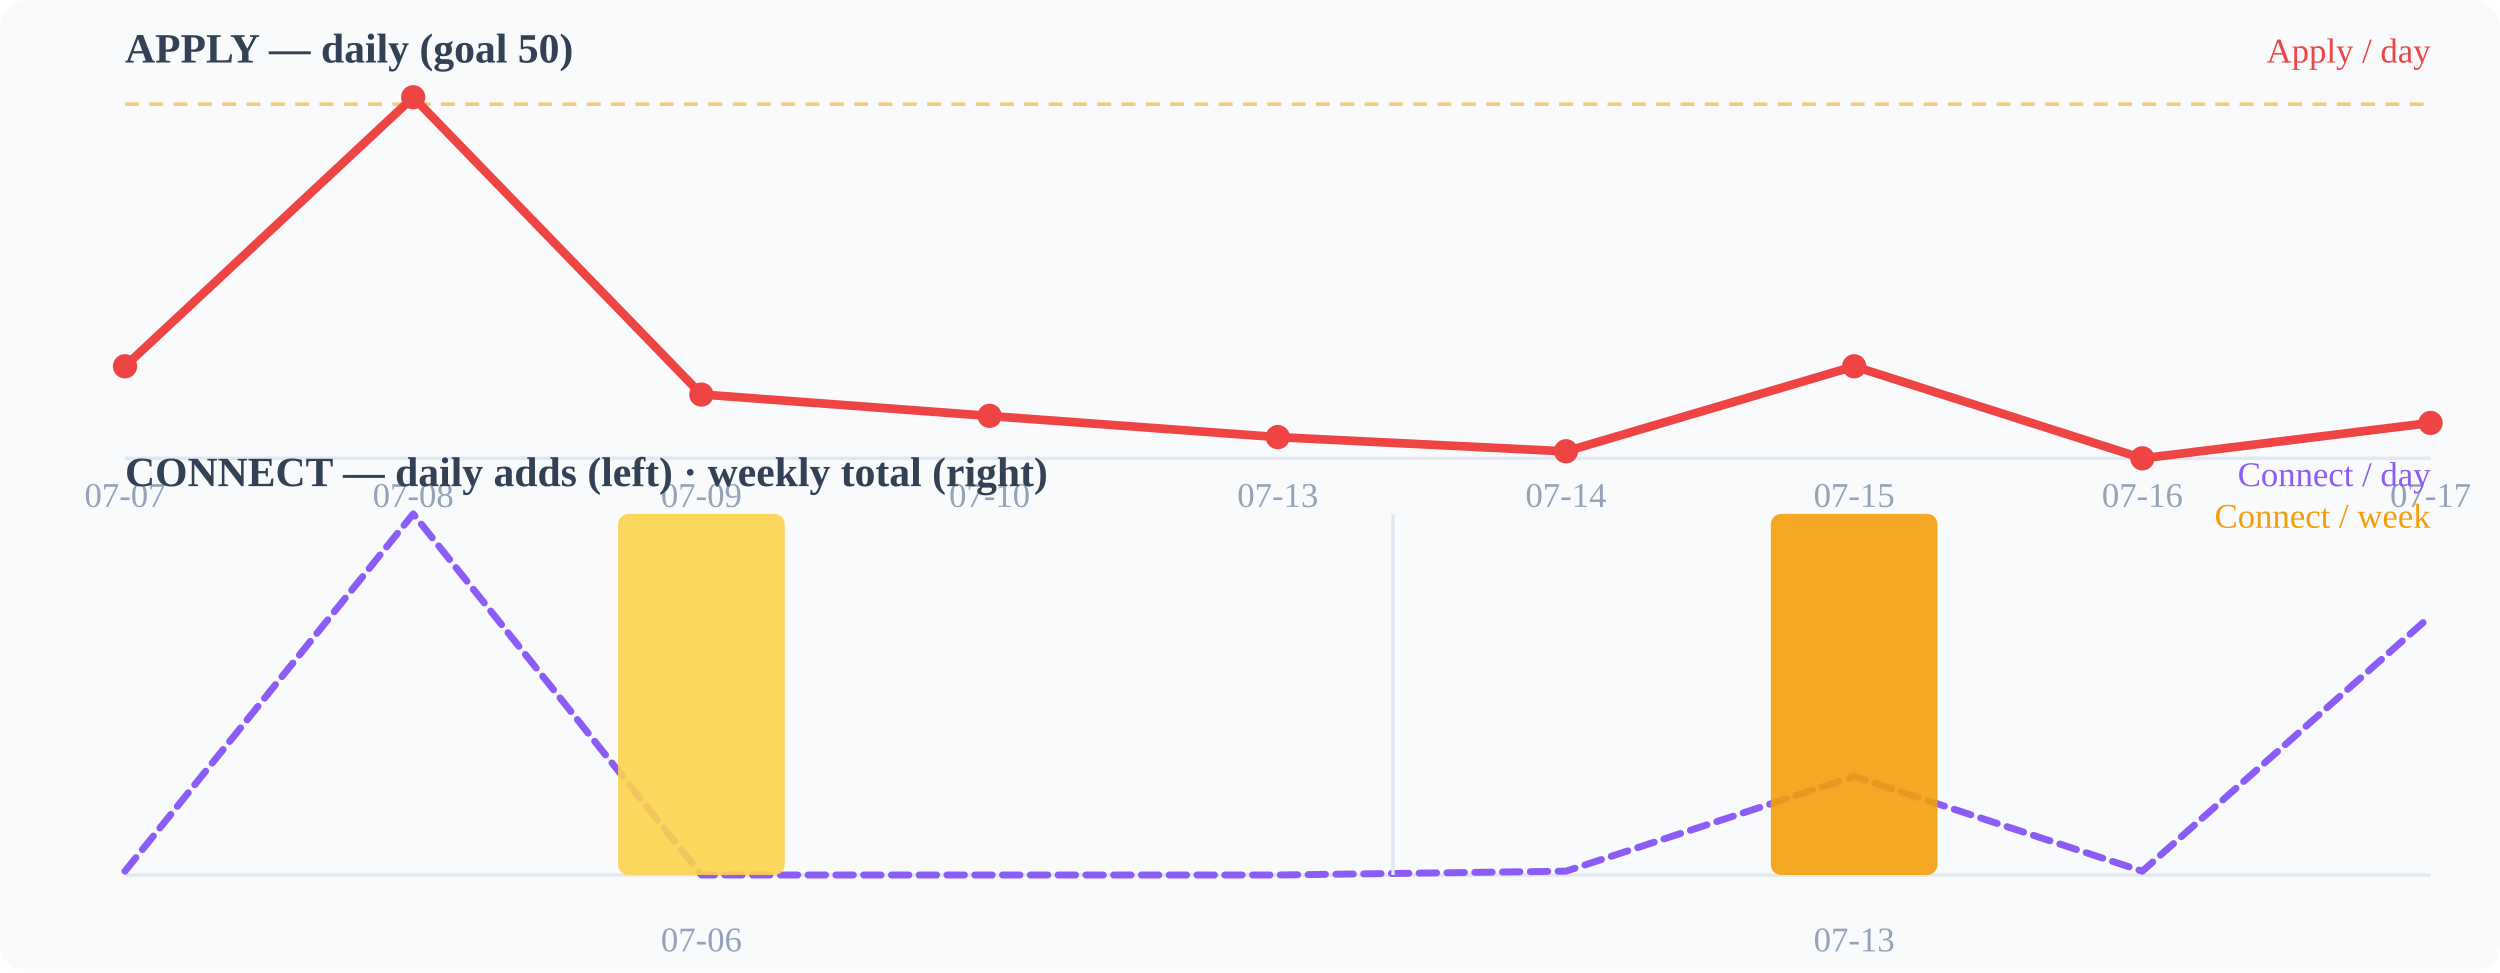
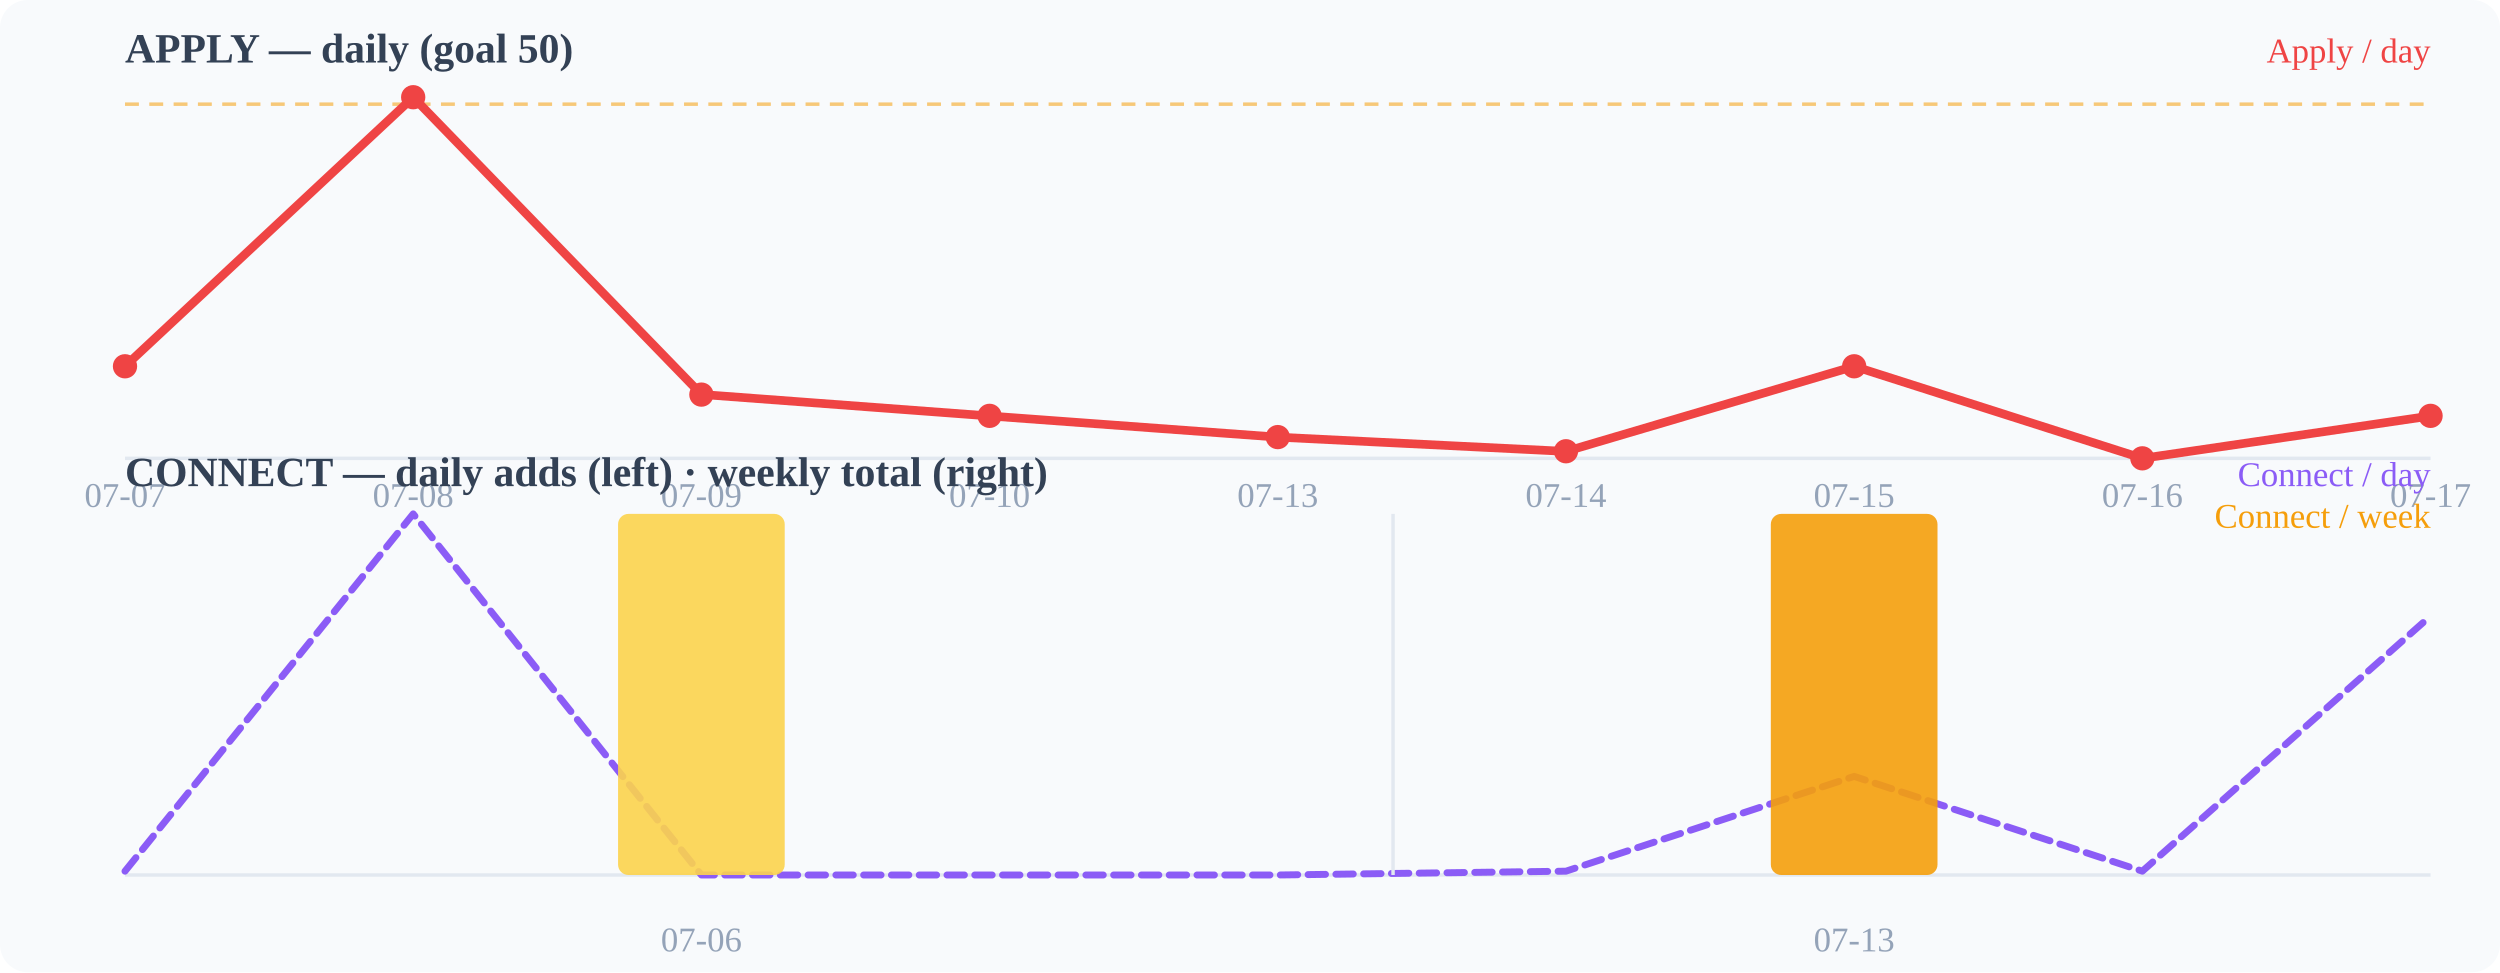
<svg xmlns="http://www.w3.org/2000/svg" width="720" height="280" viewBox="0 0 720 280">
  <rect width="720" height="280" fill="#f8fafc" rx="8" />
  <text x="36" y="18" font-size="12" font-weight="600" fill="#334155">APPLY — daily (goal 50)</text>
  <line x1="36" y1="132" x2="700" y2="132" stroke="#e2e8f0" stroke-width="1" />
  <line x1="36" y1="30.0" x2="700" y2="30.0" stroke="#f59e0b" stroke-width="1" stroke-dasharray="4 3" opacity="0.55" />
-   <polyline points="36.0,105.5 119.0,28.0 202.0,113.6 285.0,119.8 368.0,125.9 451.0,130.0 534.0,105.5 617.0,132.0 700.0,121.8" fill="none" stroke="#ef4444" stroke-width="2.5" stroke-linecap="round" stroke-linejoin="round" />
+   <polyline points="36.0,105.5 119.0,28.0 202.0,113.6 285.0,119.8 368.0,125.9 451.0,130.0 534.0,105.5 617.0,132.0 700.0,119.8" fill="none" stroke="#ef4444" stroke-width="2.5" stroke-linecap="round" stroke-linejoin="round" />
  <circle cx="36" cy="105.49" r="3.5" fill="#ef4444" />
  <circle cx="119" cy="28" r="3.5" fill="#ef4444" />
  <circle cx="202" cy="113.647" r="3.5" fill="#ef4444" />
  <circle cx="285" cy="119.765" r="3.5" fill="#ef4444" />
  <circle cx="368" cy="125.882" r="3.5" fill="#ef4444" />
  <circle cx="451" cy="129.961" r="3.5" fill="#ef4444" />
  <circle cx="534" cy="105.49" r="3.5" fill="#ef4444" />
  <circle cx="617" cy="132" r="3.5" fill="#ef4444" />
-   <circle cx="700" cy="121.804" r="3.5" fill="#ef4444" />
+   <circle cx="700" cy="119.765" r="3.5" fill="#ef4444" />
  <text x="36" y="146" font-size="10" fill="#94a3b8" text-anchor="middle">07-07</text>
  <text x="119" y="146" font-size="10" fill="#94a3b8" text-anchor="middle">07-08</text>
  <text x="202" y="146" font-size="10" fill="#94a3b8" text-anchor="middle">07-09</text>
  <text x="285" y="146" font-size="10" fill="#94a3b8" text-anchor="middle">07-10</text>
  <text x="368" y="146" font-size="10" fill="#94a3b8" text-anchor="middle">07-13</text>
  <text x="451" y="146" font-size="10" fill="#94a3b8" text-anchor="middle">07-14</text>
  <text x="534" y="146" font-size="10" fill="#94a3b8" text-anchor="middle">07-15</text>
  <text x="617" y="146" font-size="10" fill="#94a3b8" text-anchor="middle">07-16</text>
  <text x="700" y="146" font-size="10" fill="#94a3b8" text-anchor="middle">07-17</text>
  <text x="36" y="140" font-size="12" font-weight="600" fill="#334155">CONNECT — daily adds (left) · weekly total (right)</text>
  <line x1="36" y1="252" x2="700" y2="252" stroke="#e2e8f0" stroke-width="1" />
  <polyline points="36.0,250.9 119.0,148.0 202.0,252.0 285.0,252.0 368.0,252.0 451.0,250.9 534.0,223.6 617.0,250.9 700.0,177.4" fill="none" stroke="#8b5cf6" stroke-width="2" stroke-linecap="round" stroke-linejoin="round" stroke-dasharray="5 3" />
  <rect x="178.0" y="148.0" width="48" height="104.0" rx="3" fill="#fcd34d" opacity="0.9" />
  <rect x="510.0" y="148.0" width="48" height="104.0" rx="3" fill="#f59e0b" opacity="0.9" />
  <line x1="401.2" y1="148" x2="401.2" y2="252" stroke="#e2e8f0" stroke-width="1" />
  <text x="202" y="274" font-size="10" fill="#94a3b8" text-anchor="middle">07-06</text>
  <text x="534" y="274" font-size="10" fill="#94a3b8" text-anchor="middle">07-13</text>
  <text x="700" y="18" font-size="10" fill="#ef4444" text-anchor="end">Apply / day</text>
  <text x="700" y="140" font-size="10" fill="#8b5cf6" text-anchor="end">Connect / day</text>
  <text x="700" y="152" font-size="10" fill="#f59e0b" text-anchor="end">Connect / week</text>
</svg>
